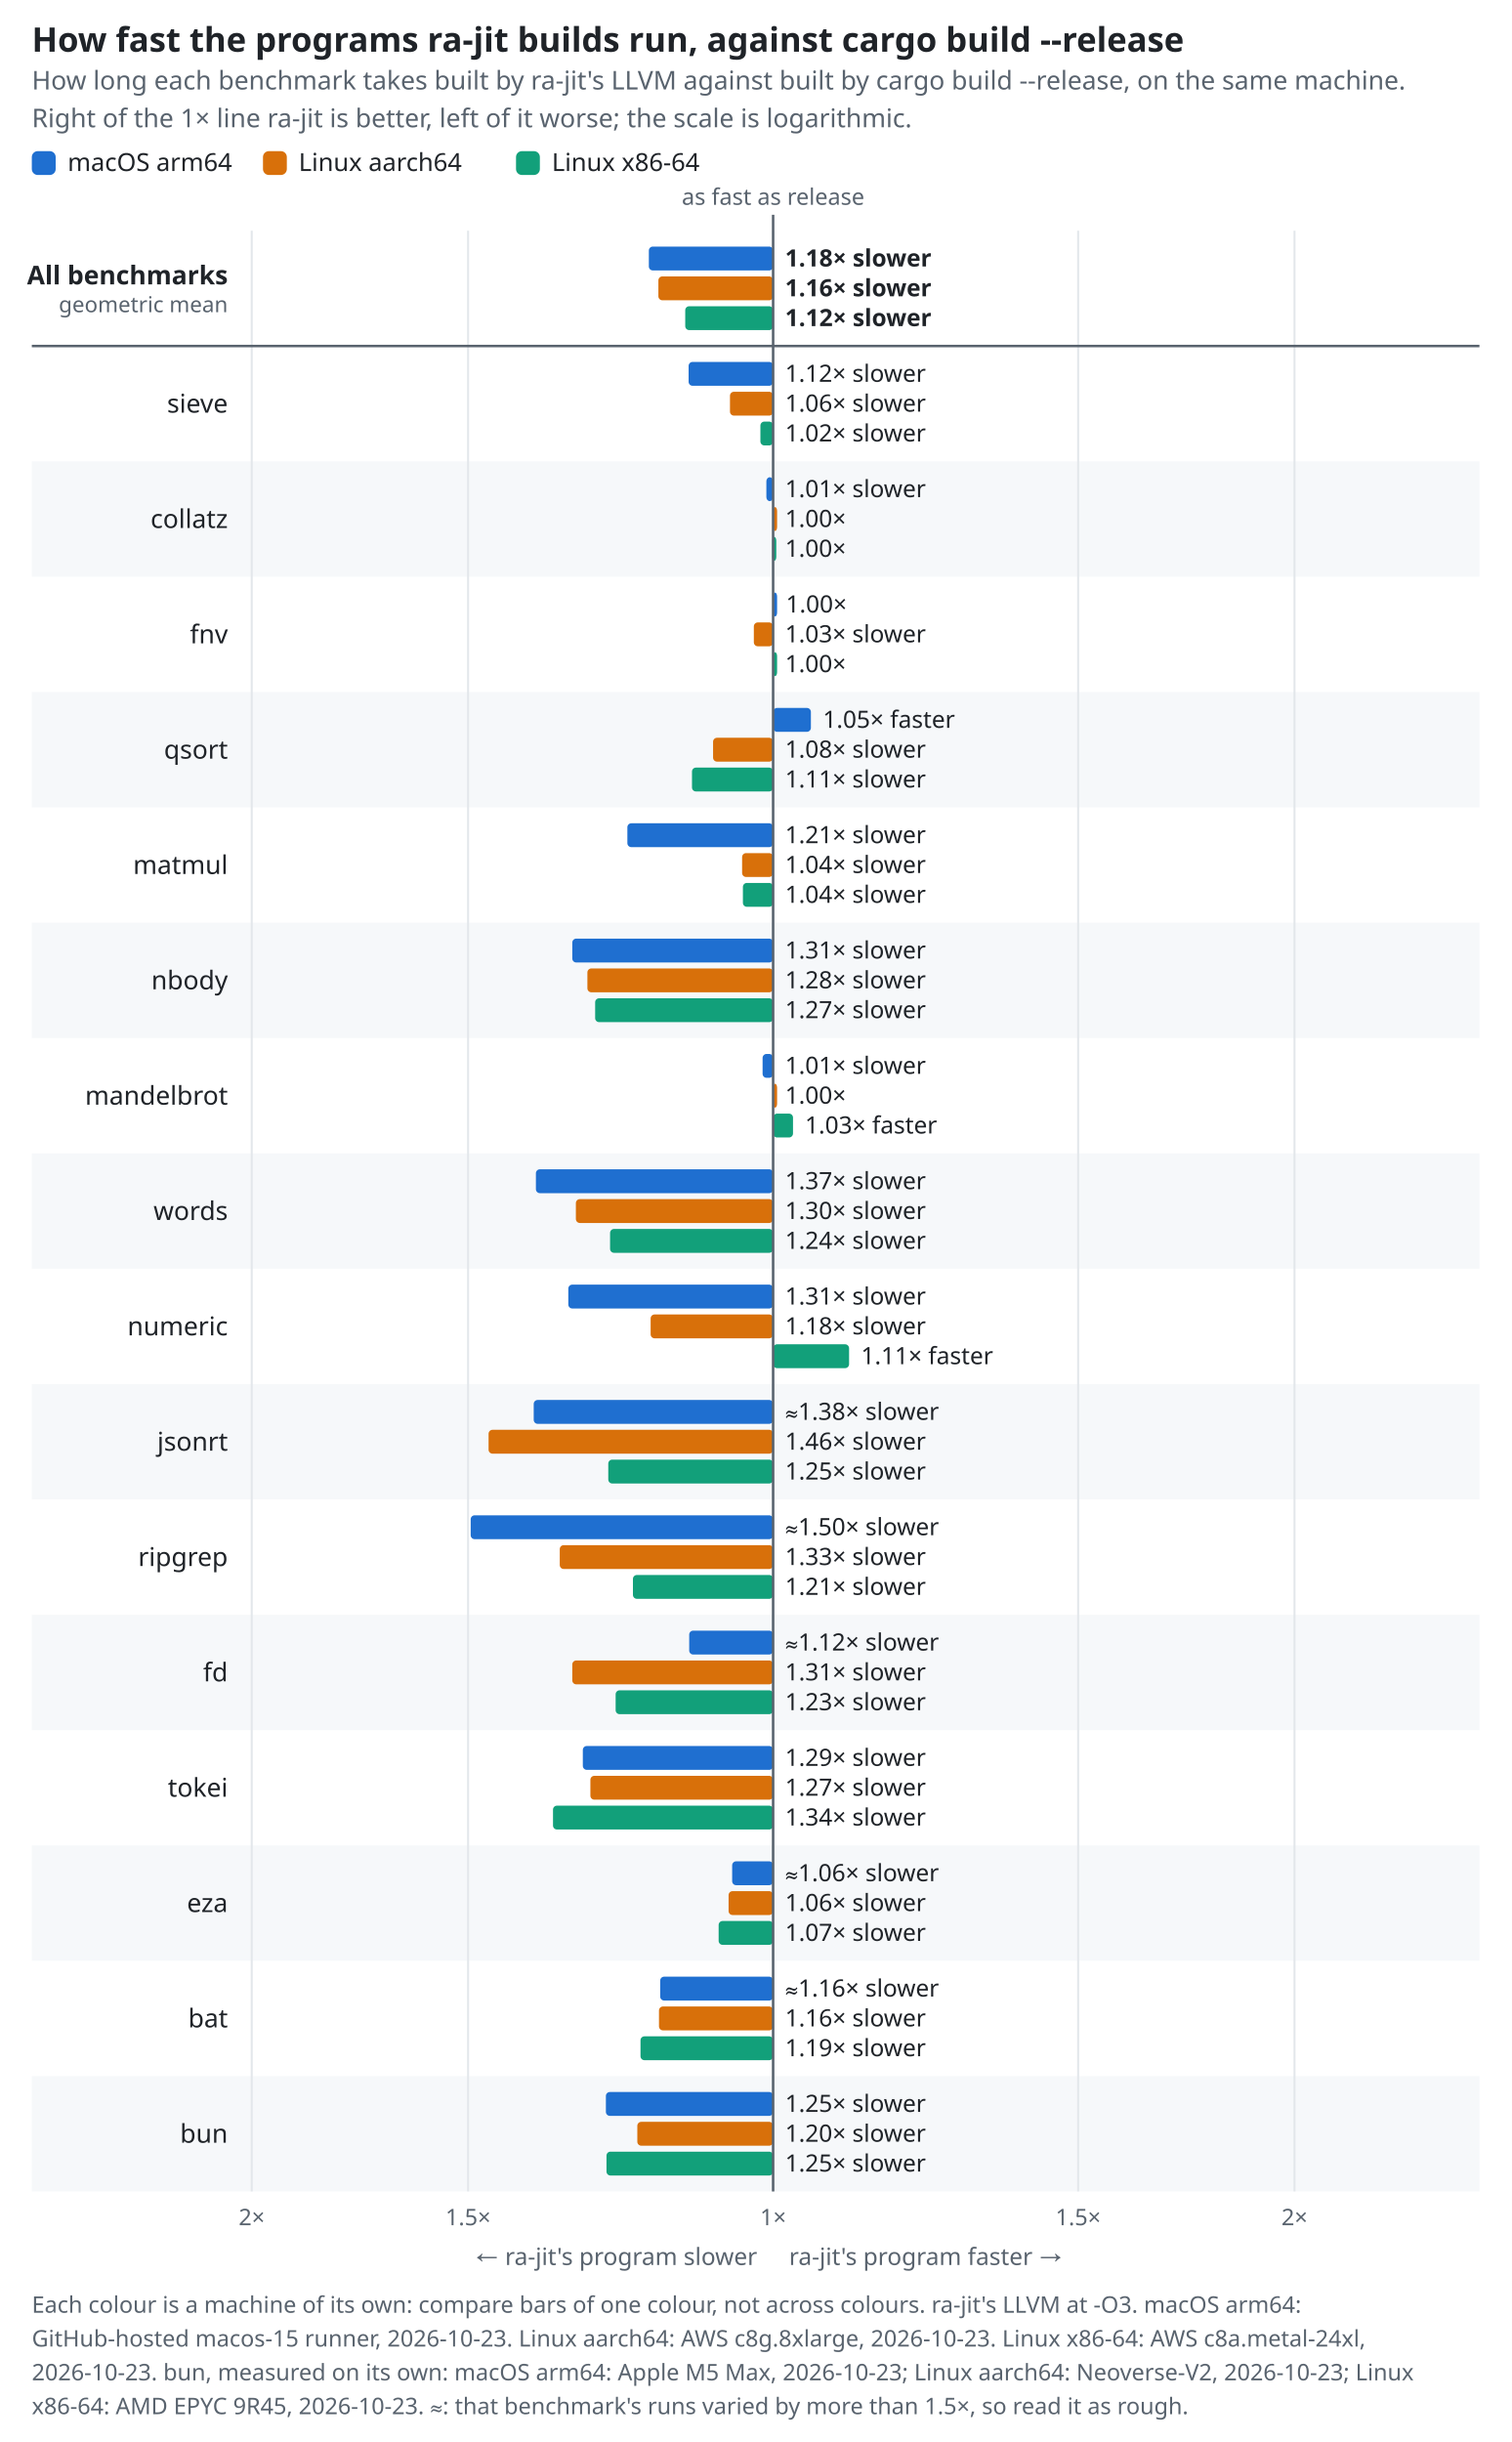
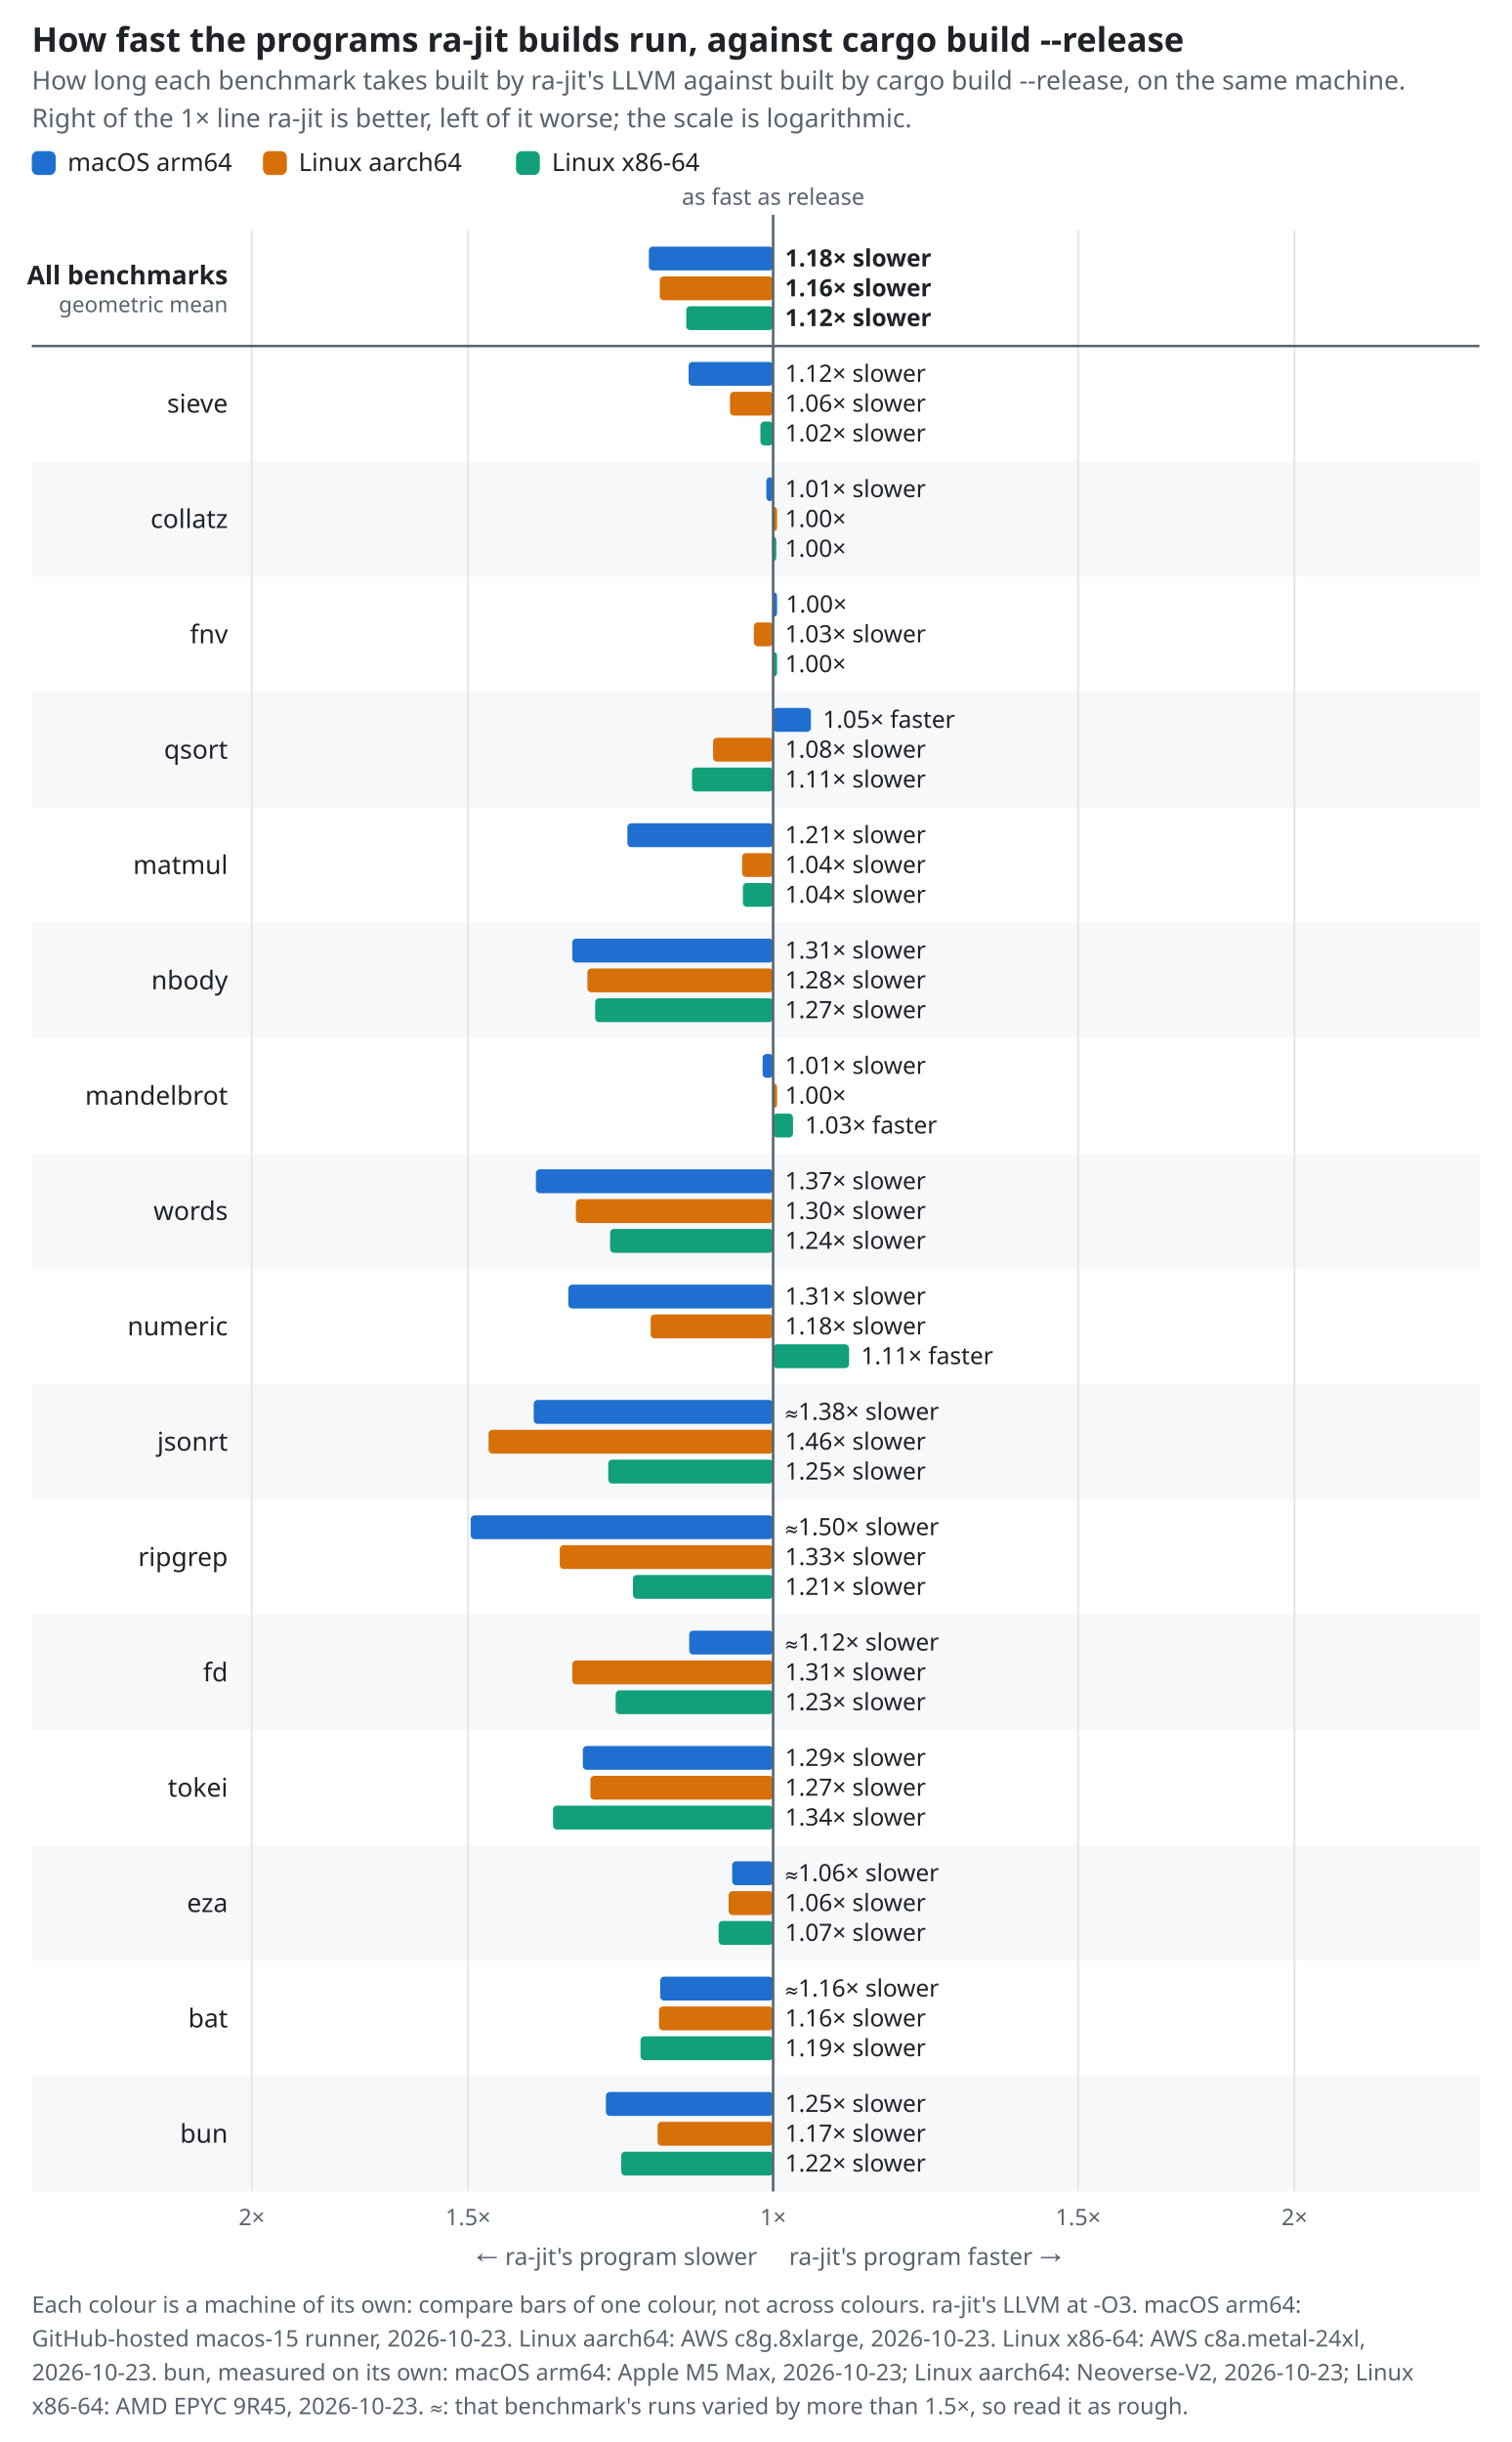
<svg xmlns="http://www.w3.org/2000/svg" width="760" height="1228" viewBox="0 0 760 1228" role="img" aria-label="How fast the programs ra-jit builds run, against cargo build --release">
  <style>text{font-family:-apple-system, BlinkMacSystemFont, 'Segoe UI', 'Noto Sans', Helvetica, Arial, sans-serif;fill:#1f2328}.d{fill:#59636e}.b{font-weight:600}.v{font-variant-numeric:tabular-nums}.g{stroke:#e3e7eb}.r{stroke:#59636e;stroke-width:1.25}.z{fill:#f6f8fa}.o{fill:none;stroke-width:1.25}.p0{fill:#1f6fd0}.w0{stroke:#1f6fd0}.p1{fill:#d8700a}.w1{stroke:#d8700a}.p2{fill:#12a07a}.w2{stroke:#12a07a}</style>
  <text x="16" y="26" font-size="17" class="b">How fast the programs ra-jit builds run, against cargo build --release</text>
  <text x="16" y="45" font-size="13" class="d">How long each benchmark takes built by ra-jit's LLVM against built by cargo build --release, on the same machine.</text>
  <text x="16" y="64" font-size="13" class="d">Right of the 1× line ra-jit is better, left of it worse; the scale is logarithmic.</text>
  <rect x="16" y="76" width="12" height="12" rx="3" class="p0" />
  <text x="34" y="86" font-size="12.5">macOS arm64</text>
  <rect x="132.25" y="76" width="12" height="12" rx="3" class="p1" />
  <text x="150.2" y="86" font-size="12.5">Linux aarch64</text>
  <rect x="259.5" y="76" width="12" height="12" rx="3" class="p2" />
  <text x="277.5" y="86" font-size="12.5">Linux x86-64</text>
  <rect x="16" y="1044" width="728" height="58" class="z" />
  <rect x="16" y="928" width="728" height="58" class="z" />
  <rect x="16" y="812" width="728" height="58" class="z" />
  <rect x="16" y="696" width="728" height="58" class="z" />
  <rect x="16" y="580" width="728" height="58" class="z" />
  <rect x="16" y="464" width="728" height="58" class="z" />
  <rect x="16" y="348" width="728" height="58" class="z" />
  <rect x="16" y="232" width="728" height="58" class="z" />
  <line x1="126.6" y1="116" x2="126.6" y2="1102" class="g" />
  <line x1="235.4" y1="116" x2="235.4" y2="1102" class="g" />
  <line x1="388.8" y1="116" x2="388.8" y2="1102" class="g" />
  <line x1="542.2" y1="116" x2="542.2" y2="1102" class="g" />
  <line x1="651" y1="116" x2="651" y2="1102" class="g" />
  <line x1="16" y1="174" x2="744" y2="174" class="r" />
  <rect x="326.3" y="124" width="62.5" height="12" rx="2" class="p0" />
-   <rect x="331.1" y="139" width="57.7" height="12" rx="2" class="p1" />
-   <rect x="344.6" y="154" width="44.2" height="12" rx="2" class="p2" />
+   <rect x="331.8" y="139" width="57" height="12" rx="2" class="p1" />
+   <rect x="345.1" y="154" width="43.7" height="12" rx="2" class="p2" />
  <rect x="346.3" y="182" width="42.5" height="12" rx="2" class="p0" />
  <rect x="367.1" y="197" width="21.7" height="12" rx="2" class="p1" />
  <rect x="382.4" y="212" width="6.4" height="12" rx="2" class="p2" />
  <rect x="385.4" y="240" width="3.4" height="12" rx="2" class="p0" />
  <rect x="388.8" y="255" width="2" height="12" rx="2" class="p1" />
  <rect x="388.4" y="270" width="2" height="12" rx="2" class="p2" />
  <rect x="388.8" y="298" width="2" height="12" rx="2" class="p0" />
  <rect x="379.1" y="313" width="9.7" height="12" rx="2" class="p1" />
  <rect x="388.8" y="328" width="2" height="12" rx="2" class="p2" />
  <rect x="388.8" y="356" width="19" height="12" rx="2" class="p0" />
  <rect x="358.6" y="371" width="30.2" height="12" rx="2" class="p1" />
  <rect x="348" y="386" width="40.8" height="12" rx="2" class="p2" />
  <rect x="315.5" y="414" width="73.3" height="12" rx="2" class="p0" />
  <rect x="373.2" y="429" width="15.6" height="12" rx="2" class="p1" />
  <rect x="373.6" y="444" width="15.2" height="12" rx="2" class="p2" />
  <rect x="287.8" y="472" width="101" height="12" rx="2" class="p0" />
  <rect x="295.4" y="487" width="93.4" height="12" rx="2" class="p1" />
  <rect x="299.3" y="502" width="89.5" height="12" rx="2" class="p2" />
  <rect x="383.5" y="530" width="5.3" height="12" rx="2" class="p0" />
  <rect x="388.8" y="545" width="2" height="12" rx="2" class="p1" />
  <rect x="388.8" y="560" width="10" height="12" rx="2" class="p2" />
  <rect x="269.5" y="588" width="119.3" height="12" rx="2" class="p0" />
  <rect x="289.6" y="603" width="99.2" height="12" rx="2" class="p1" />
  <rect x="306.8" y="618" width="82" height="12" rx="2" class="p2" />
  <rect x="285.8" y="646" width="103" height="12" rx="2" class="p0" />
  <rect x="327.2" y="661" width="61.6" height="12" rx="2" class="p1" />
  <rect x="388.8" y="676" width="38.2" height="12" rx="2" class="p2" />
  <rect x="268.4" y="704" width="120.4" height="12" rx="2" class="p0" />
  <rect x="245.7" y="719" width="143.1" height="12" rx="2" class="p1" />
  <rect x="305.9" y="734" width="82.9" height="12" rx="2" class="p2" />
  <rect x="236.7" y="762" width="152.1" height="12" rx="2" class="p0" />
  <rect x="281.5" y="777" width="107.3" height="12" rx="2" class="p1" />
  <rect x="318.3" y="792" width="70.5" height="12" rx="2" class="p2" />
  <rect x="346.6" y="820" width="42.2" height="12" rx="2" class="p0" />
  <rect x="287.8" y="835" width="101" height="12" rx="2" class="p1" />
  <rect x="309.6" y="850" width="79.2" height="12" rx="2" class="p2" />
  <rect x="293.1" y="878" width="95.7" height="12" rx="2" class="p0" />
  <rect x="296.9" y="893" width="91.9" height="12" rx="2" class="p1" />
  <rect x="278.1" y="908" width="110.7" height="12" rx="2" class="p2" />
  <rect x="368.2" y="936" width="20.6" height="12" rx="2" class="p0" />
  <rect x="366.4" y="951" width="22.4" height="12" rx="2" class="p1" />
  <rect x="361.4" y="966" width="27.4" height="12" rx="2" class="p2" />
  <rect x="332" y="994" width="56.8" height="12" rx="2" class="p0" />
  <rect x="331.4" y="1009" width="57.4" height="12" rx="2" class="p1" />
  <rect x="322.1" y="1024" width="66.7" height="12" rx="2" class="p2" />
  <rect x="304.7" y="1052" width="84.1" height="12" rx="2" class="p0" />
-   <rect x="320.5" y="1067" width="68.3" height="12" rx="2" class="p1" />
-   <rect x="305" y="1082" width="83.8" height="12" rx="2" class="p2" />
+   <rect x="330.7" y="1067" width="58.1" height="12" rx="2" class="p1" />
+   <rect x="312.4" y="1082" width="76.4" height="12" rx="2" class="p2" />
  <line x1="388.8" y1="108" x2="388.8" y2="1102" class="r" />
  <text x="126.6" y="1119" font-size="11.5" text-anchor="middle" class="d v">2×</text>
  <text x="235.4" y="1119" font-size="11.5" text-anchor="middle" class="d v">1.5×</text>
  <text x="388.8" y="1119" font-size="11.5" text-anchor="middle" class="d v">1×</text>
  <text x="542.2" y="1119" font-size="11.5" text-anchor="middle" class="d v">1.5×</text>
  <text x="651" y="1119" font-size="11.5" text-anchor="middle" class="d v">2×</text>
  <text x="114.6" y="143" font-size="13" text-anchor="end" class="b">All benchmarks</text>
  <text x="114.6" y="157" font-size="11" text-anchor="end" class="d">geometric mean</text>
  <text x="394.8" y="134" font-size="12" class="v b">1.18× slower</text>
  <text x="394.8" y="149" font-size="12" class="v b">1.16× slower</text>
  <text x="394.8" y="164" font-size="12" class="v b">1.12× slower</text>
  <text x="114.6" y="207.5" font-size="13" text-anchor="end">sieve</text>
  <text x="394.8" y="192" font-size="12" class="v">1.12× slower</text>
  <text x="394.8" y="207" font-size="12" class="v">1.06× slower</text>
  <text x="394.8" y="222" font-size="12" class="v">1.02× slower</text>
  <text x="114.6" y="265.5" font-size="13" text-anchor="end">collatz</text>
  <text x="394.8" y="250" font-size="12" class="v">1.01× slower</text>
  <text x="394.8" y="265" font-size="12" class="v">1.00×</text>
  <text x="394.8" y="280" font-size="12" class="v">1.00×</text>
  <text x="114.6" y="323.5" font-size="13" text-anchor="end">fnv</text>
  <text x="395.2" y="308" font-size="12" class="v">1.00×</text>
  <text x="394.8" y="323" font-size="12" class="v">1.03× slower</text>
  <text x="394.8" y="338" font-size="12" class="v">1.00×</text>
  <text x="114.6" y="381.5" font-size="13" text-anchor="end">qsort</text>
  <text x="413.8" y="366" font-size="12" class="v">1.05× faster</text>
  <text x="394.8" y="381" font-size="12" class="v">1.08× slower</text>
  <text x="394.8" y="396" font-size="12" class="v">1.11× slower</text>
  <text x="114.6" y="439.5" font-size="13" text-anchor="end">matmul</text>
  <text x="394.8" y="424" font-size="12" class="v">1.21× slower</text>
  <text x="394.8" y="439" font-size="12" class="v">1.04× slower</text>
  <text x="394.8" y="454" font-size="12" class="v">1.04× slower</text>
  <text x="114.6" y="497.5" font-size="13" text-anchor="end">nbody</text>
  <text x="394.8" y="482" font-size="12" class="v">1.31× slower</text>
  <text x="394.8" y="497" font-size="12" class="v">1.28× slower</text>
  <text x="394.8" y="512" font-size="12" class="v">1.27× slower</text>
  <text x="114.6" y="555.5" font-size="13" text-anchor="end">mandelbrot</text>
  <text x="394.8" y="540" font-size="12" class="v">1.01× slower</text>
  <text x="394.8" y="555" font-size="12" class="v">1.00×</text>
  <text x="404.8" y="570" font-size="12" class="v">1.03× faster</text>
  <text x="114.6" y="613.5" font-size="13" text-anchor="end">words</text>
  <text x="394.8" y="598" font-size="12" class="v">1.37× slower</text>
  <text x="394.8" y="613" font-size="12" class="v">1.30× slower</text>
  <text x="394.8" y="628" font-size="12" class="v">1.24× slower</text>
  <text x="114.6" y="671.5" font-size="13" text-anchor="end">numeric</text>
  <text x="394.8" y="656" font-size="12" class="v">1.31× slower</text>
  <text x="394.8" y="671" font-size="12" class="v">1.18× slower</text>
  <text x="433" y="686" font-size="12" class="v">1.11× faster</text>
  <text x="114.6" y="729.5" font-size="13" text-anchor="end">jsonrt</text>
  <text x="394.8" y="714" font-size="12" class="v">≈1.38× slower</text>
  <text x="394.8" y="729" font-size="12" class="v">1.46× slower</text>
  <text x="394.8" y="744" font-size="12" class="v">1.25× slower</text>
  <text x="114.6" y="787.5" font-size="13" text-anchor="end">ripgrep</text>
  <text x="394.8" y="772" font-size="12" class="v">≈1.50× slower</text>
  <text x="394.8" y="787" font-size="12" class="v">1.33× slower</text>
  <text x="394.8" y="802" font-size="12" class="v">1.21× slower</text>
  <text x="114.6" y="845.5" font-size="13" text-anchor="end">fd</text>
  <text x="394.8" y="830" font-size="12" class="v">≈1.12× slower</text>
  <text x="394.8" y="845" font-size="12" class="v">1.31× slower</text>
  <text x="394.8" y="860" font-size="12" class="v">1.23× slower</text>
  <text x="114.6" y="903.5" font-size="13" text-anchor="end">tokei</text>
  <text x="394.8" y="888" font-size="12" class="v">1.29× slower</text>
  <text x="394.8" y="903" font-size="12" class="v">1.27× slower</text>
  <text x="394.8" y="918" font-size="12" class="v">1.34× slower</text>
  <text x="114.6" y="961.5" font-size="13" text-anchor="end">eza</text>
  <text x="394.8" y="946" font-size="12" class="v">≈1.06× slower</text>
  <text x="394.8" y="961" font-size="12" class="v">1.06× slower</text>
  <text x="394.8" y="976" font-size="12" class="v">1.07× slower</text>
  <text x="114.6" y="1019.5" font-size="13" text-anchor="end">bat</text>
  <text x="394.8" y="1004" font-size="12" class="v">≈1.16× slower</text>
  <text x="394.8" y="1019" font-size="12" class="v">1.16× slower</text>
  <text x="394.8" y="1034" font-size="12" class="v">1.19× slower</text>
  <text x="114.6" y="1077.5" font-size="13" text-anchor="end">bun</text>
  <text x="394.8" y="1062" font-size="12" class="v">1.25× slower</text>
-   <text x="394.8" y="1077" font-size="12" class="v">1.20× slower</text>
-   <text x="394.8" y="1092" font-size="12" class="v">1.25× slower</text>
+   <text x="394.8" y="1077" font-size="12" class="v">1.17× slower</text>
+   <text x="394.8" y="1092" font-size="12" class="v">1.22× slower</text>
  <text x="388.8" y="103" font-size="11.5" text-anchor="middle" class="d">as fast as release</text>
  <text x="380.8" y="1139" font-size="12" text-anchor="end" class="d">← ra-jit's program slower</text>
  <text x="396.8" y="1139" font-size="12" class="d">ra-jit's program faster →</text>
  <text x="16" y="1163" font-size="11.5" class="d">Each colour is a machine of its own: compare bars of one colour, not across colours. ra-jit's LLVM at -O3. macOS arm64:</text>
  <text x="16" y="1180" font-size="11.5" class="d">GitHub-hosted macos-15 runner, 2026-10-23. Linux aarch64: AWS c8g.8xlarge, 2026-10-23. Linux x86-64: AWS c8a.metal-24xl,</text>
  <text x="16" y="1197" font-size="11.5" class="d">2026-10-23. bun, measured on its own: macOS arm64: Apple M5 Max, 2026-10-23; Linux aarch64: Neoverse-V2, 2026-10-23; Linux</text>
  <text x="16" y="1214" font-size="11.5" class="d">x86-64: AMD EPYC 9R45, 2026-10-23. ≈: that benchmark's runs varied by more than 1.5×, so read it as rough.</text>
</svg>
